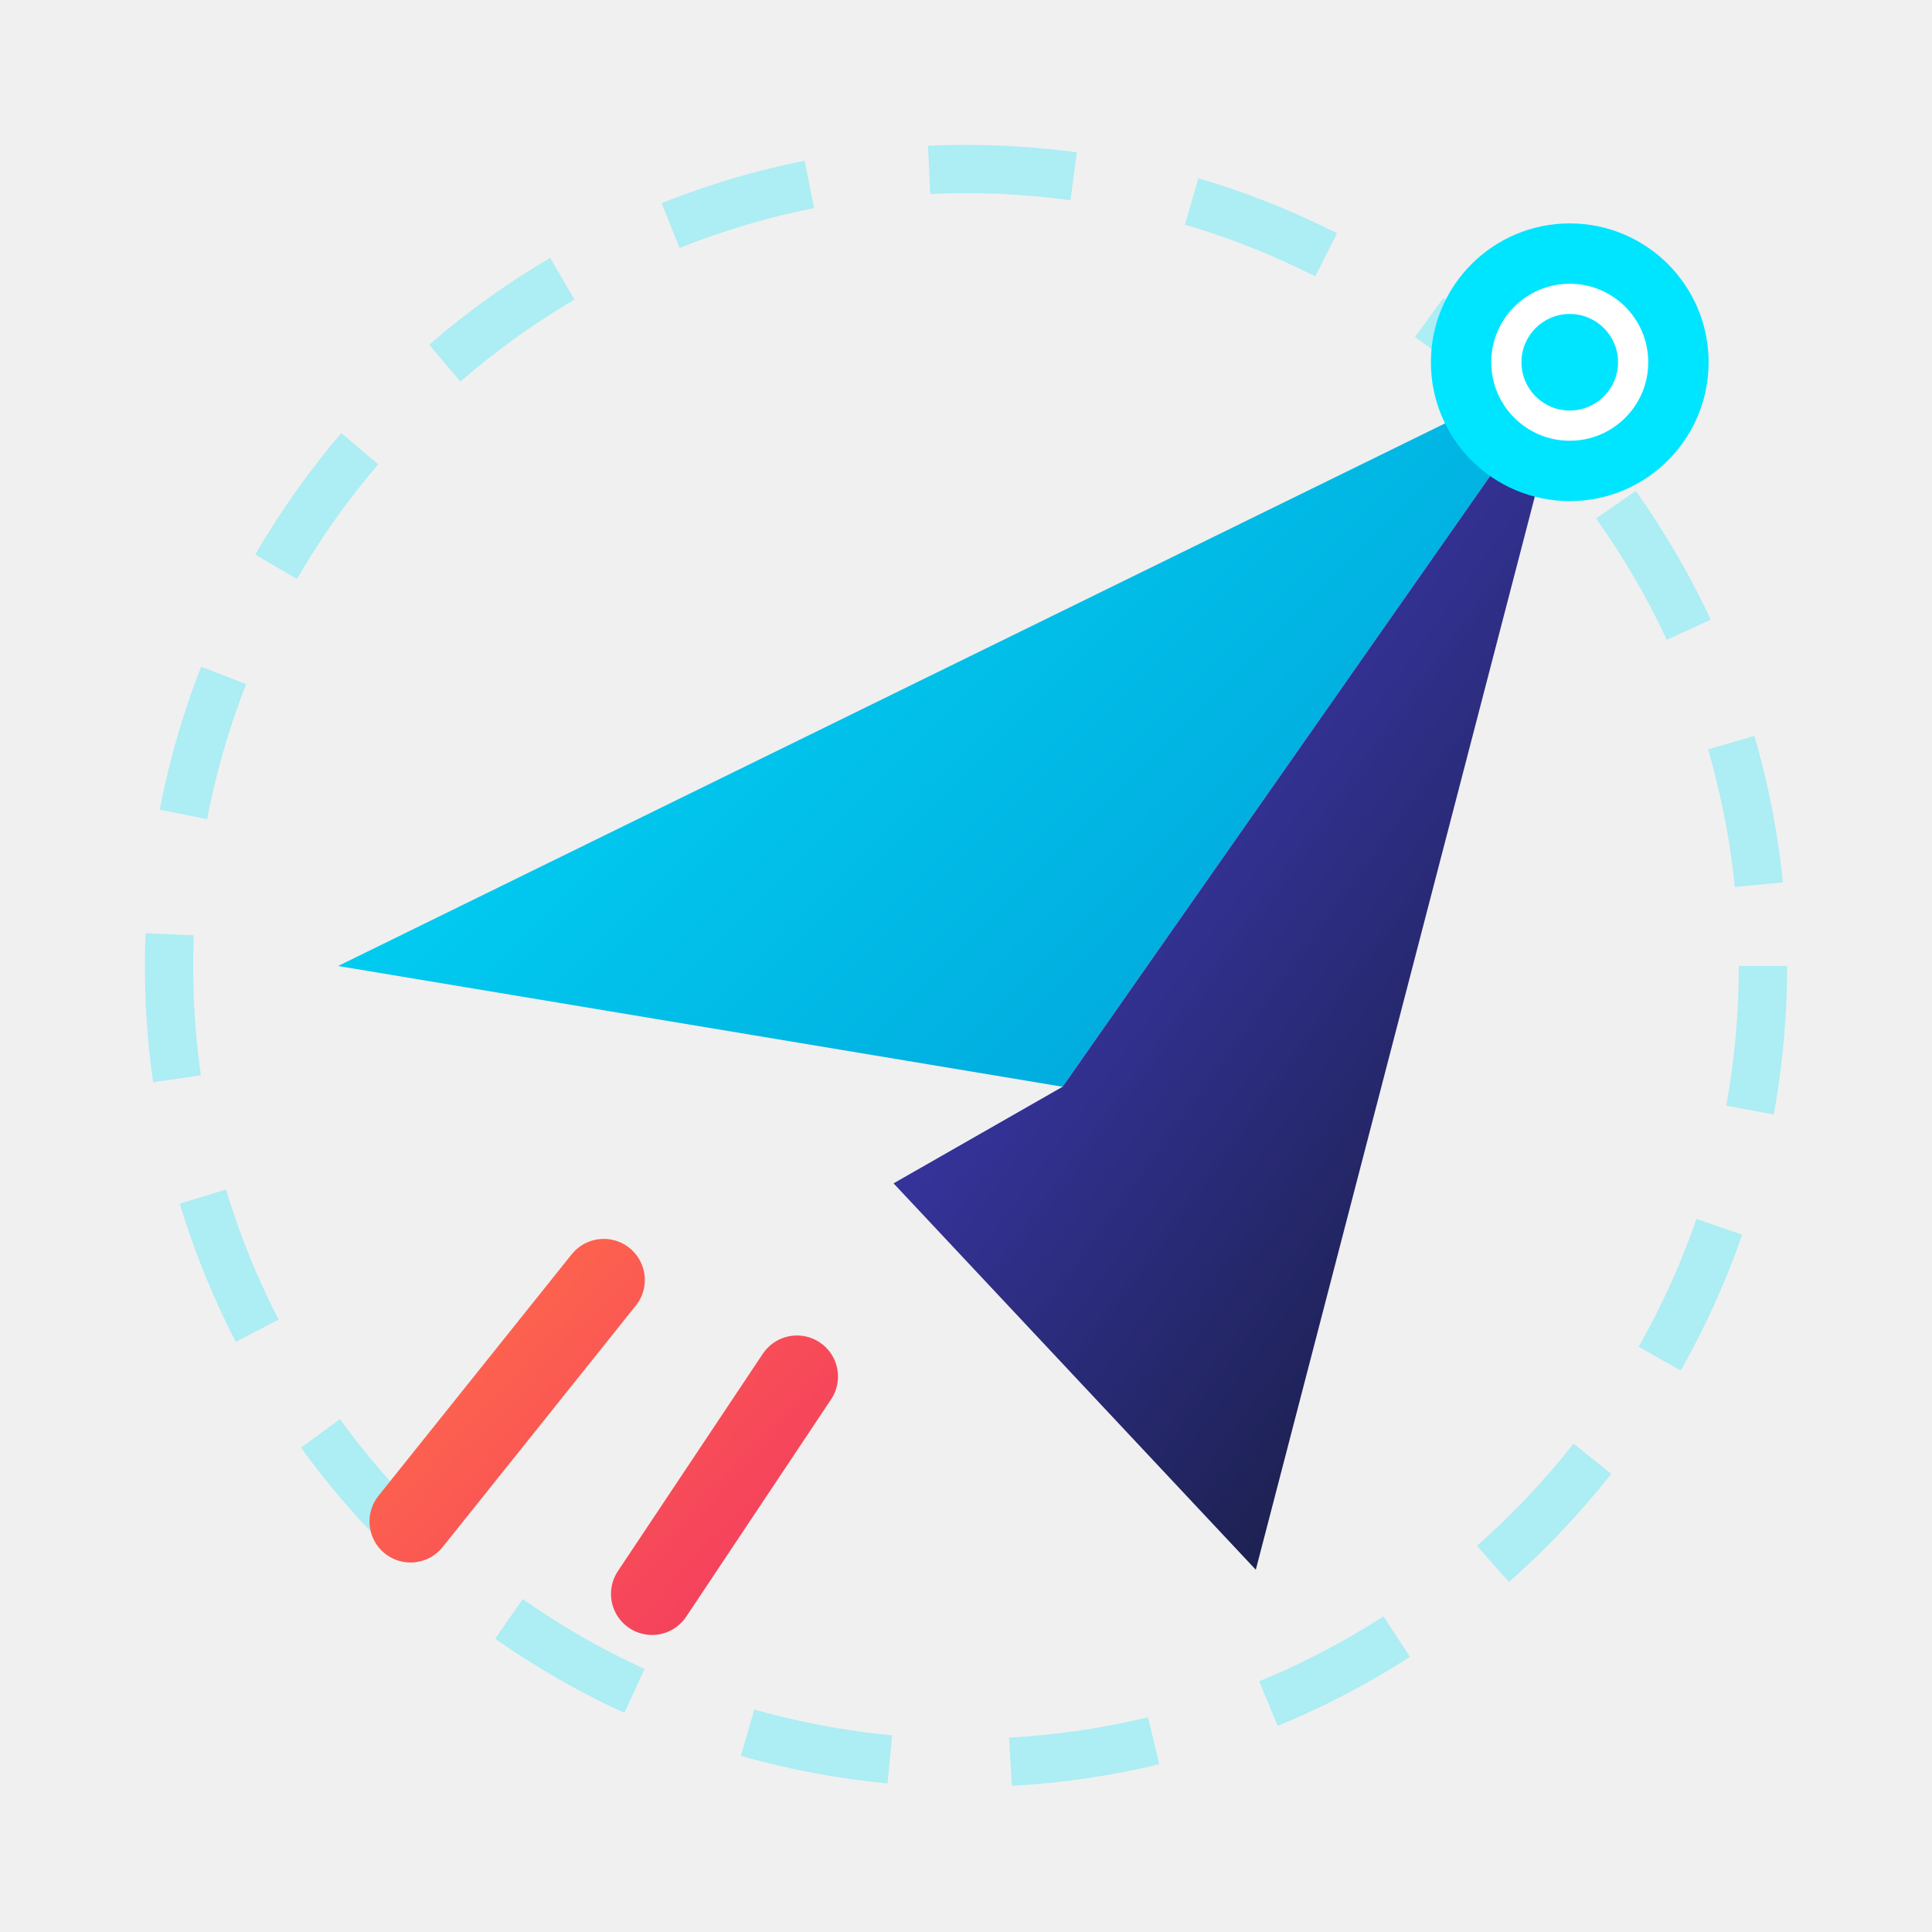
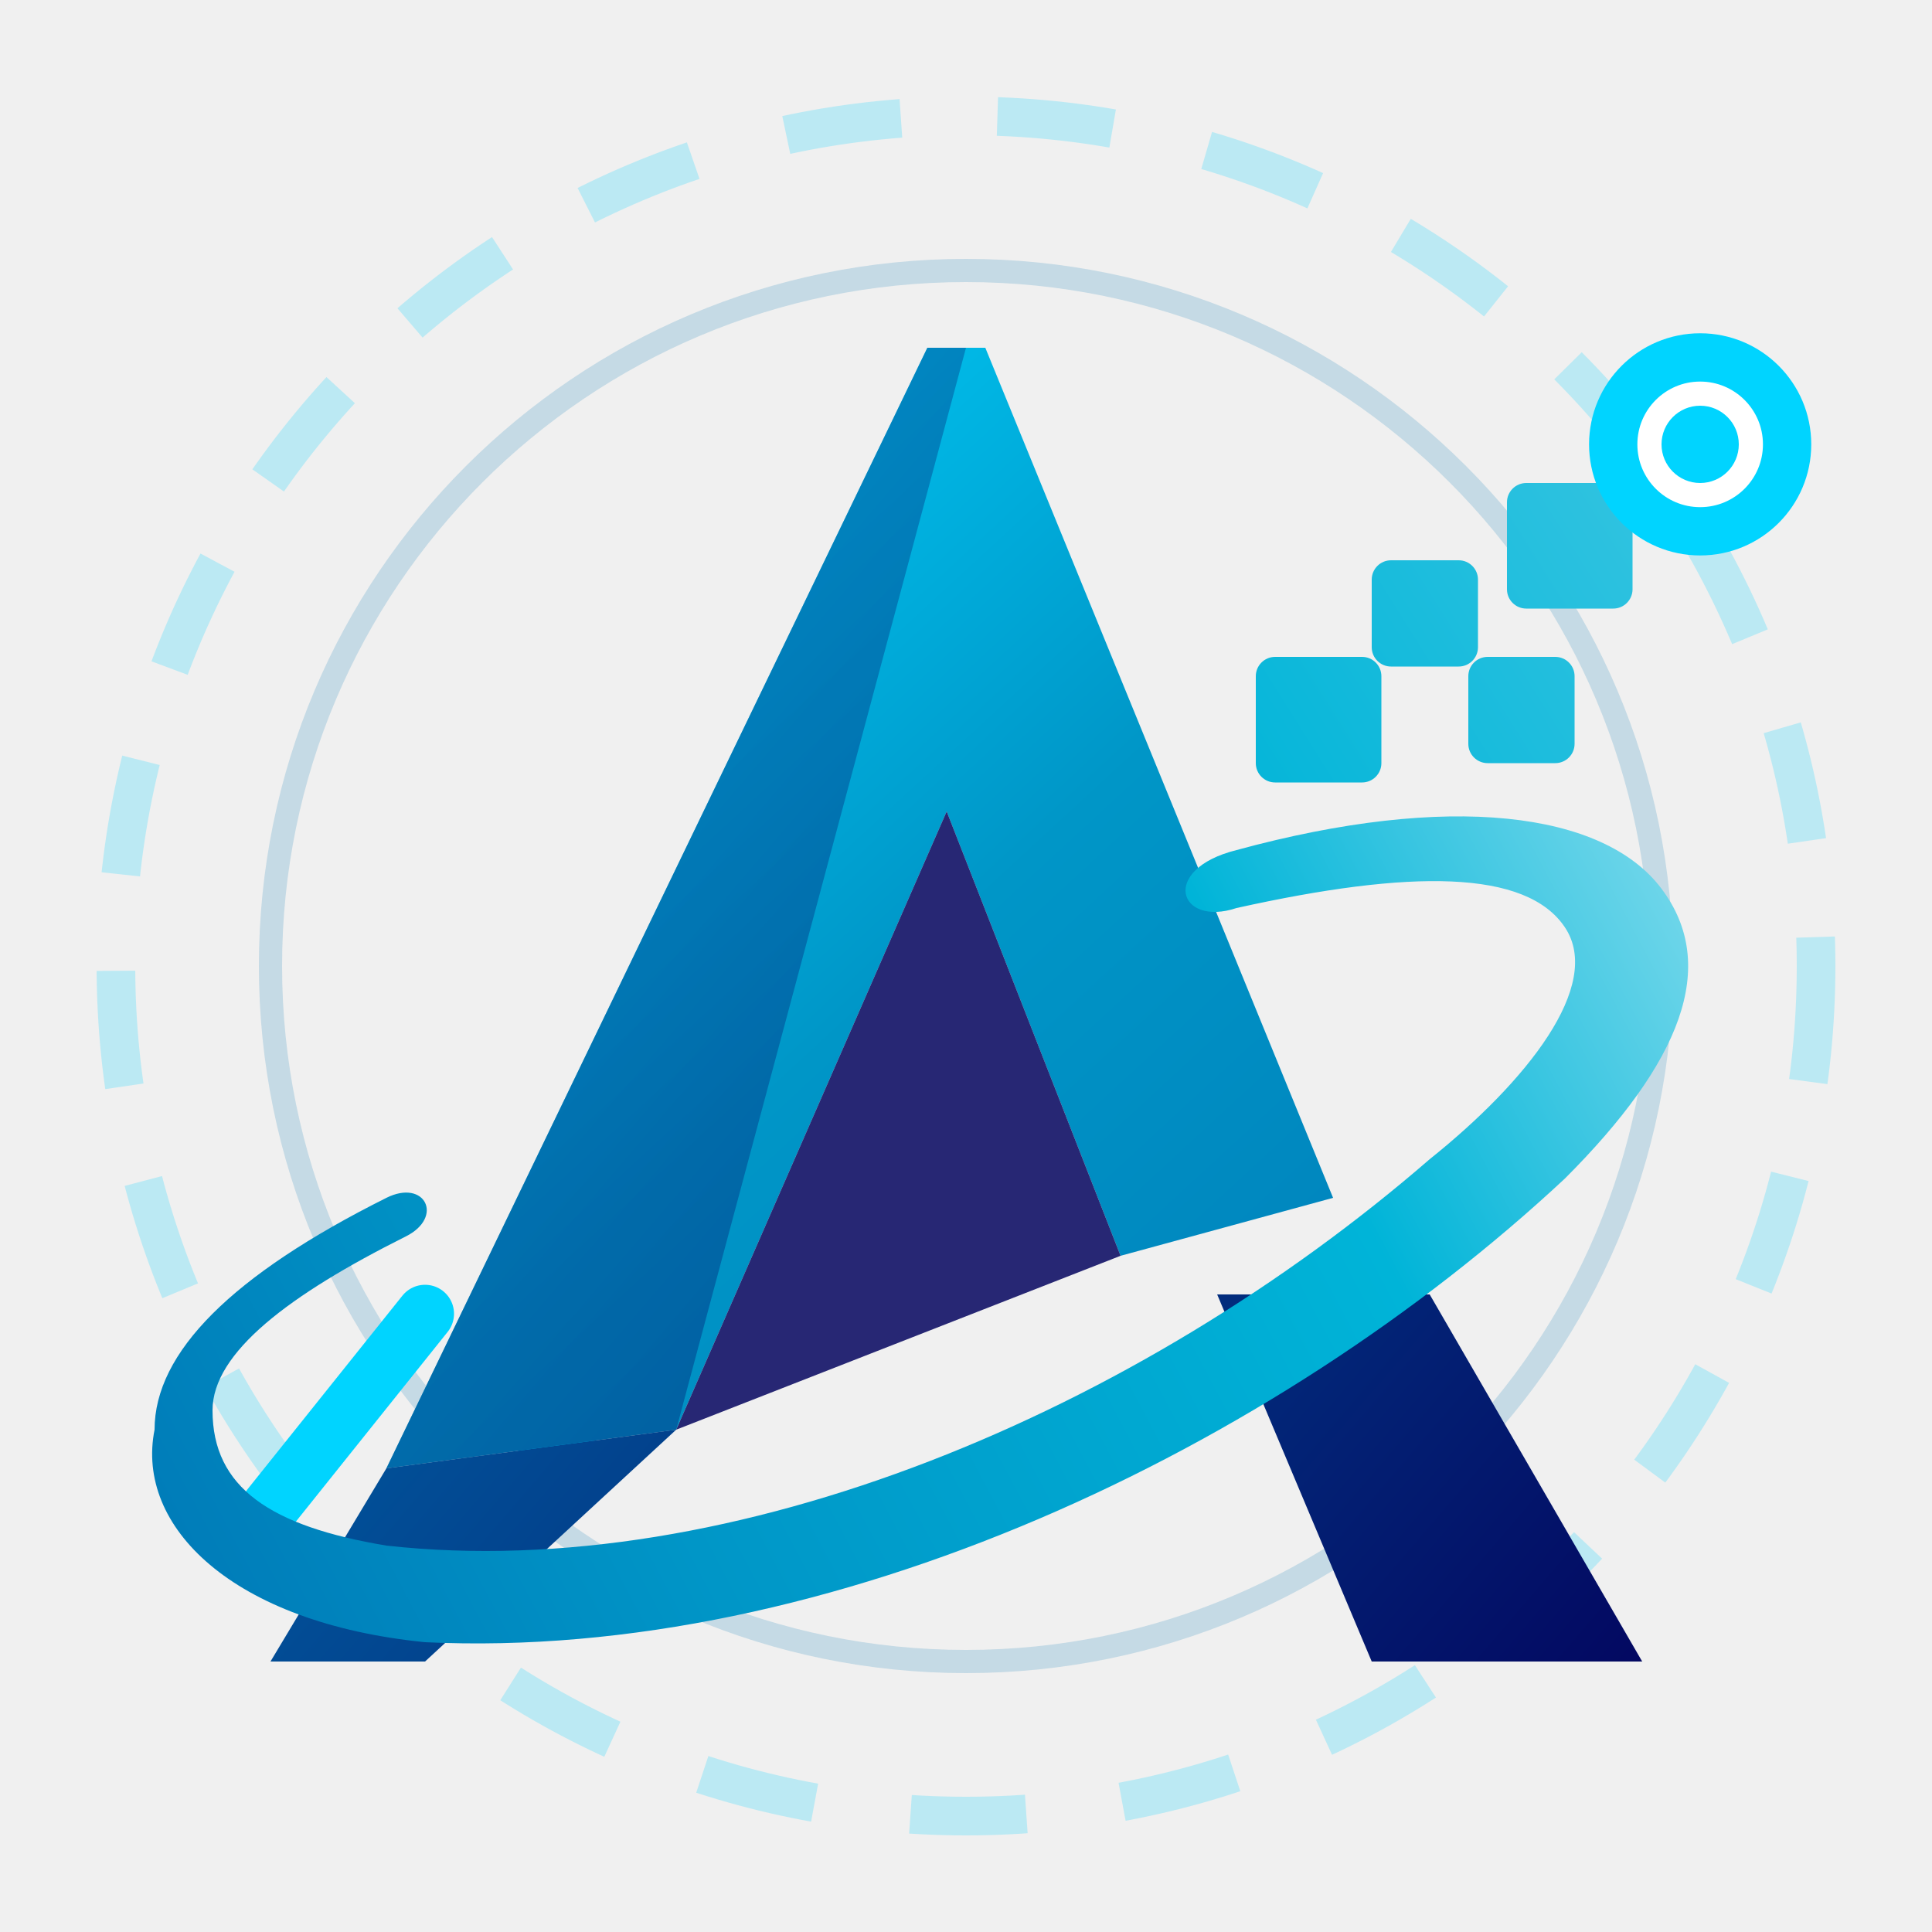
- <svg xmlns="http://www.w3.org/2000/svg" width="1024" height="1024" viewBox="0 0 80 80" fill="none">
+ <svg xmlns="http://www.w3.org/2000/svg" width="1024" height="1024" viewBox="0 0 100 100" fill="none">
  <defs>
-     <linearGradient id="pm-top" x1="12" y1="12" x2="68" y2="68" gradientUnits="userSpaceOnUse">
+     <linearGradient id="a-grad-cyan" x1="20" y1="20" x2="80" y2="85" gradientUnits="userSpaceOnUse">
+       <stop offset="0%" stop-color="#00D4FF" />
+       <stop offset="45%" stop-color="#0096C7" />
+       <stop offset="100%" stop-color="#0077B6" />
+     </linearGradient>
+     <linearGradient id="a-grad-dark" x1="15" y1="30" x2="85" y2="90" gradientUnits="userSpaceOnUse">
+       <stop offset="0%" stop-color="#0077B6" />
+       <stop offset="50%" stop-color="#023E8A" />
+       <stop offset="100%" stop-color="#03045E" />
+     </linearGradient>
+     <linearGradient id="orbit-grad" x1="5" y1="85" x2="90" y2="40" gradientUnits="userSpaceOnUse">
+       <stop offset="0%" stop-color="#0077B6" />
+       <stop offset="30%" stop-color="#0096C7" />
+       <stop offset="70%" stop-color="#00B4D8" />
+       <stop offset="100%" stop-color="#90E0EF" />
+     </linearGradient>
+     <linearGradient id="pixel-grad" x1="60" y1="40" x2="95" y2="18" gradientUnits="userSpaceOnUse">
+       <stop offset="0%" stop-color="#00B4D8" />
+       <stop offset="100%" stop-color="#48CAE4" />
+     </linearGradient>
+     <linearGradient id="wm-cyan-grad" x1="72" y1="8" x2="160" y2="38" gradientUnits="userSpaceOnUse">
+       <stop offset="0%" stop-color="#00A3FF" />
+       <stop offset="100%" stop-color="#0077B6" />
+     </linearGradient>
+     <linearGradient id="wm-cyan-dark" x1="72" y1="8" x2="160" y2="38" gradientUnits="userSpaceOnUse">
      <stop offset="0%" stop-color="#00E5FF" />
-       <stop offset="100%" stop-color="#0284C7" />
+       <stop offset="100%" stop-color="#38BDF8" />
    </linearGradient>
-     <linearGradient id="pm-side" x1="20" y1="36" x2="64" y2="68" gradientUnits="userSpaceOnUse">
-       <stop offset="0%" stop-color="#4F46E5" />
-       <stop offset="100%" stop-color="#0F172A" />
+     <linearGradient id="lm-dark-bg" x1="6" y1="6" x2="74" y2="74" gradientUnits="userSpaceOnUse">
+       <stop offset="0%" stop-color="#141E33" />
+       <stop offset="100%" stop-color="#060913" />
    </linearGradient>
-     <linearGradient id="pm-trail" x1="18" y1="52" x2="32" y2="65" gradientUnits="userSpaceOnUse">
-       <stop offset="0%" stop-color="#FF6B4A" />
-       <stop offset="100%" stop-color="#F43F5E" />
+     <linearGradient id="em-ring" x1="10" y1="10" x2="90" y2="90" gradientUnits="userSpaceOnUse">
+       <stop offset="0%" stop-color="#00D4FF" />
+       <stop offset="50%" stop-color="#0077B6" />
+       <stop offset="100%" stop-color="#023E8A" />
+     </linearGradient>
+     <linearGradient id="em-core" x1="20" y1="15" x2="80" y2="85" gradientUnits="userSpaceOnUse">
+       <stop offset="0%" stop-color="#0F172A" />
+       <stop offset="100%" stop-color="#040711" />
    </linearGradient>
  </defs>
-   <circle cx="40" cy="40" r="33" stroke="#00E5FF" stroke-opacity="0.28" stroke-width="2" stroke-dasharray="6 5" />
-   <path d="M14 40L65 15L44 45L14 40Z" fill="url(#pm-top)" />
-   <path d="M44 45L65 15L52 65L37 49L44 45Z" fill="url(#pm-side)" />
-   <path d="M25 53L17 63M33 57L27 66" stroke="url(#pm-trail)" stroke-width="3.4" stroke-linecap="round" />
-   <circle cx="65" cy="15" r="4.5" fill="#FFFFFF" stroke="#00E5FF" stroke-width="2.5" />
-   <circle cx="65" cy="15" r="2" fill="#00E5FF" />
+   <circle cx="50" cy="50" r="44" stroke="#00D4FF" stroke-opacity="0.22" stroke-width="2" stroke-dasharray="6 5" />
+   <circle cx="50" cy="50" r="36" stroke="#0077B6" stroke-opacity="0.18" stroke-width="1.2" />
+   <path d="M22 68 L14 78 M30 73 L24 82" stroke="#00D4FF" stroke-width="3" stroke-linecap="round" />
+   <g transform="translate(1, 0)">
+     <g id="a-orbital-crest">
+       <path d="M47 18 L50 18 L68 62 L57 65 L48 42 L34 74 L19 76 L47 18 Z" fill="url(#a-grad-cyan)" />
+       <path d="M47 18 L49 18 L34 74 L19 76 Z" fill="url(#a-grad-dark)" opacity="0.6" />
+       <path d="M19 76 L34 74 L21 86 L13 86 Z" fill="url(#a-grad-dark)" />
+       <path d="M62 67 L73 67 L84 86 L70 86 Z" fill="url(#a-grad-dark)" />
+       <path d="M48 42 L57 65 L34 74 Z" fill="#03045E" opacity="0.85" />
+       <path d="M7 74 C6 79 11 84 21 85 C42 86 65 75 80 61 C86 55 88 50 85 46 C82 42 74 41 63 44 C59 45 60 48 63 47 C72 45 78 45 80 48 C82 51 78 56 73 60 C58 73 37 82 19 80 C13 79 10 77 10 73 C10 70 14 67 20 64 C22 63 21 61 19 62 C11 66 7 70 7 74 Z" fill="url(#orbit-grad)" />
+       <rect x="64" y="34" width="6.5" height="6.5" rx="1" fill="url(#pixel-grad)" />
+       <rect x="75" y="34" width="5.5" height="5.5" rx="1" fill="url(#pixel-grad)" />
+       <rect x="70" y="29" width="5.5" height="5.5" rx="1" fill="url(#pixel-grad)" />
+       <rect x="77" y="25" width="6.5" height="6.5" rx="1" fill="url(#pixel-grad)" />
+       <rect x="85" y="20" width="6" height="6" rx="1" fill="url(#pixel-grad)" />
+     </g>
+   </g>
+   <circle cx="88" cy="23" r="4.5" fill="#FFFFFF" stroke="#00D4FF" stroke-width="2.5" />
+   <circle cx="88" cy="23" r="2" fill="#00D4FF" />
</svg>
